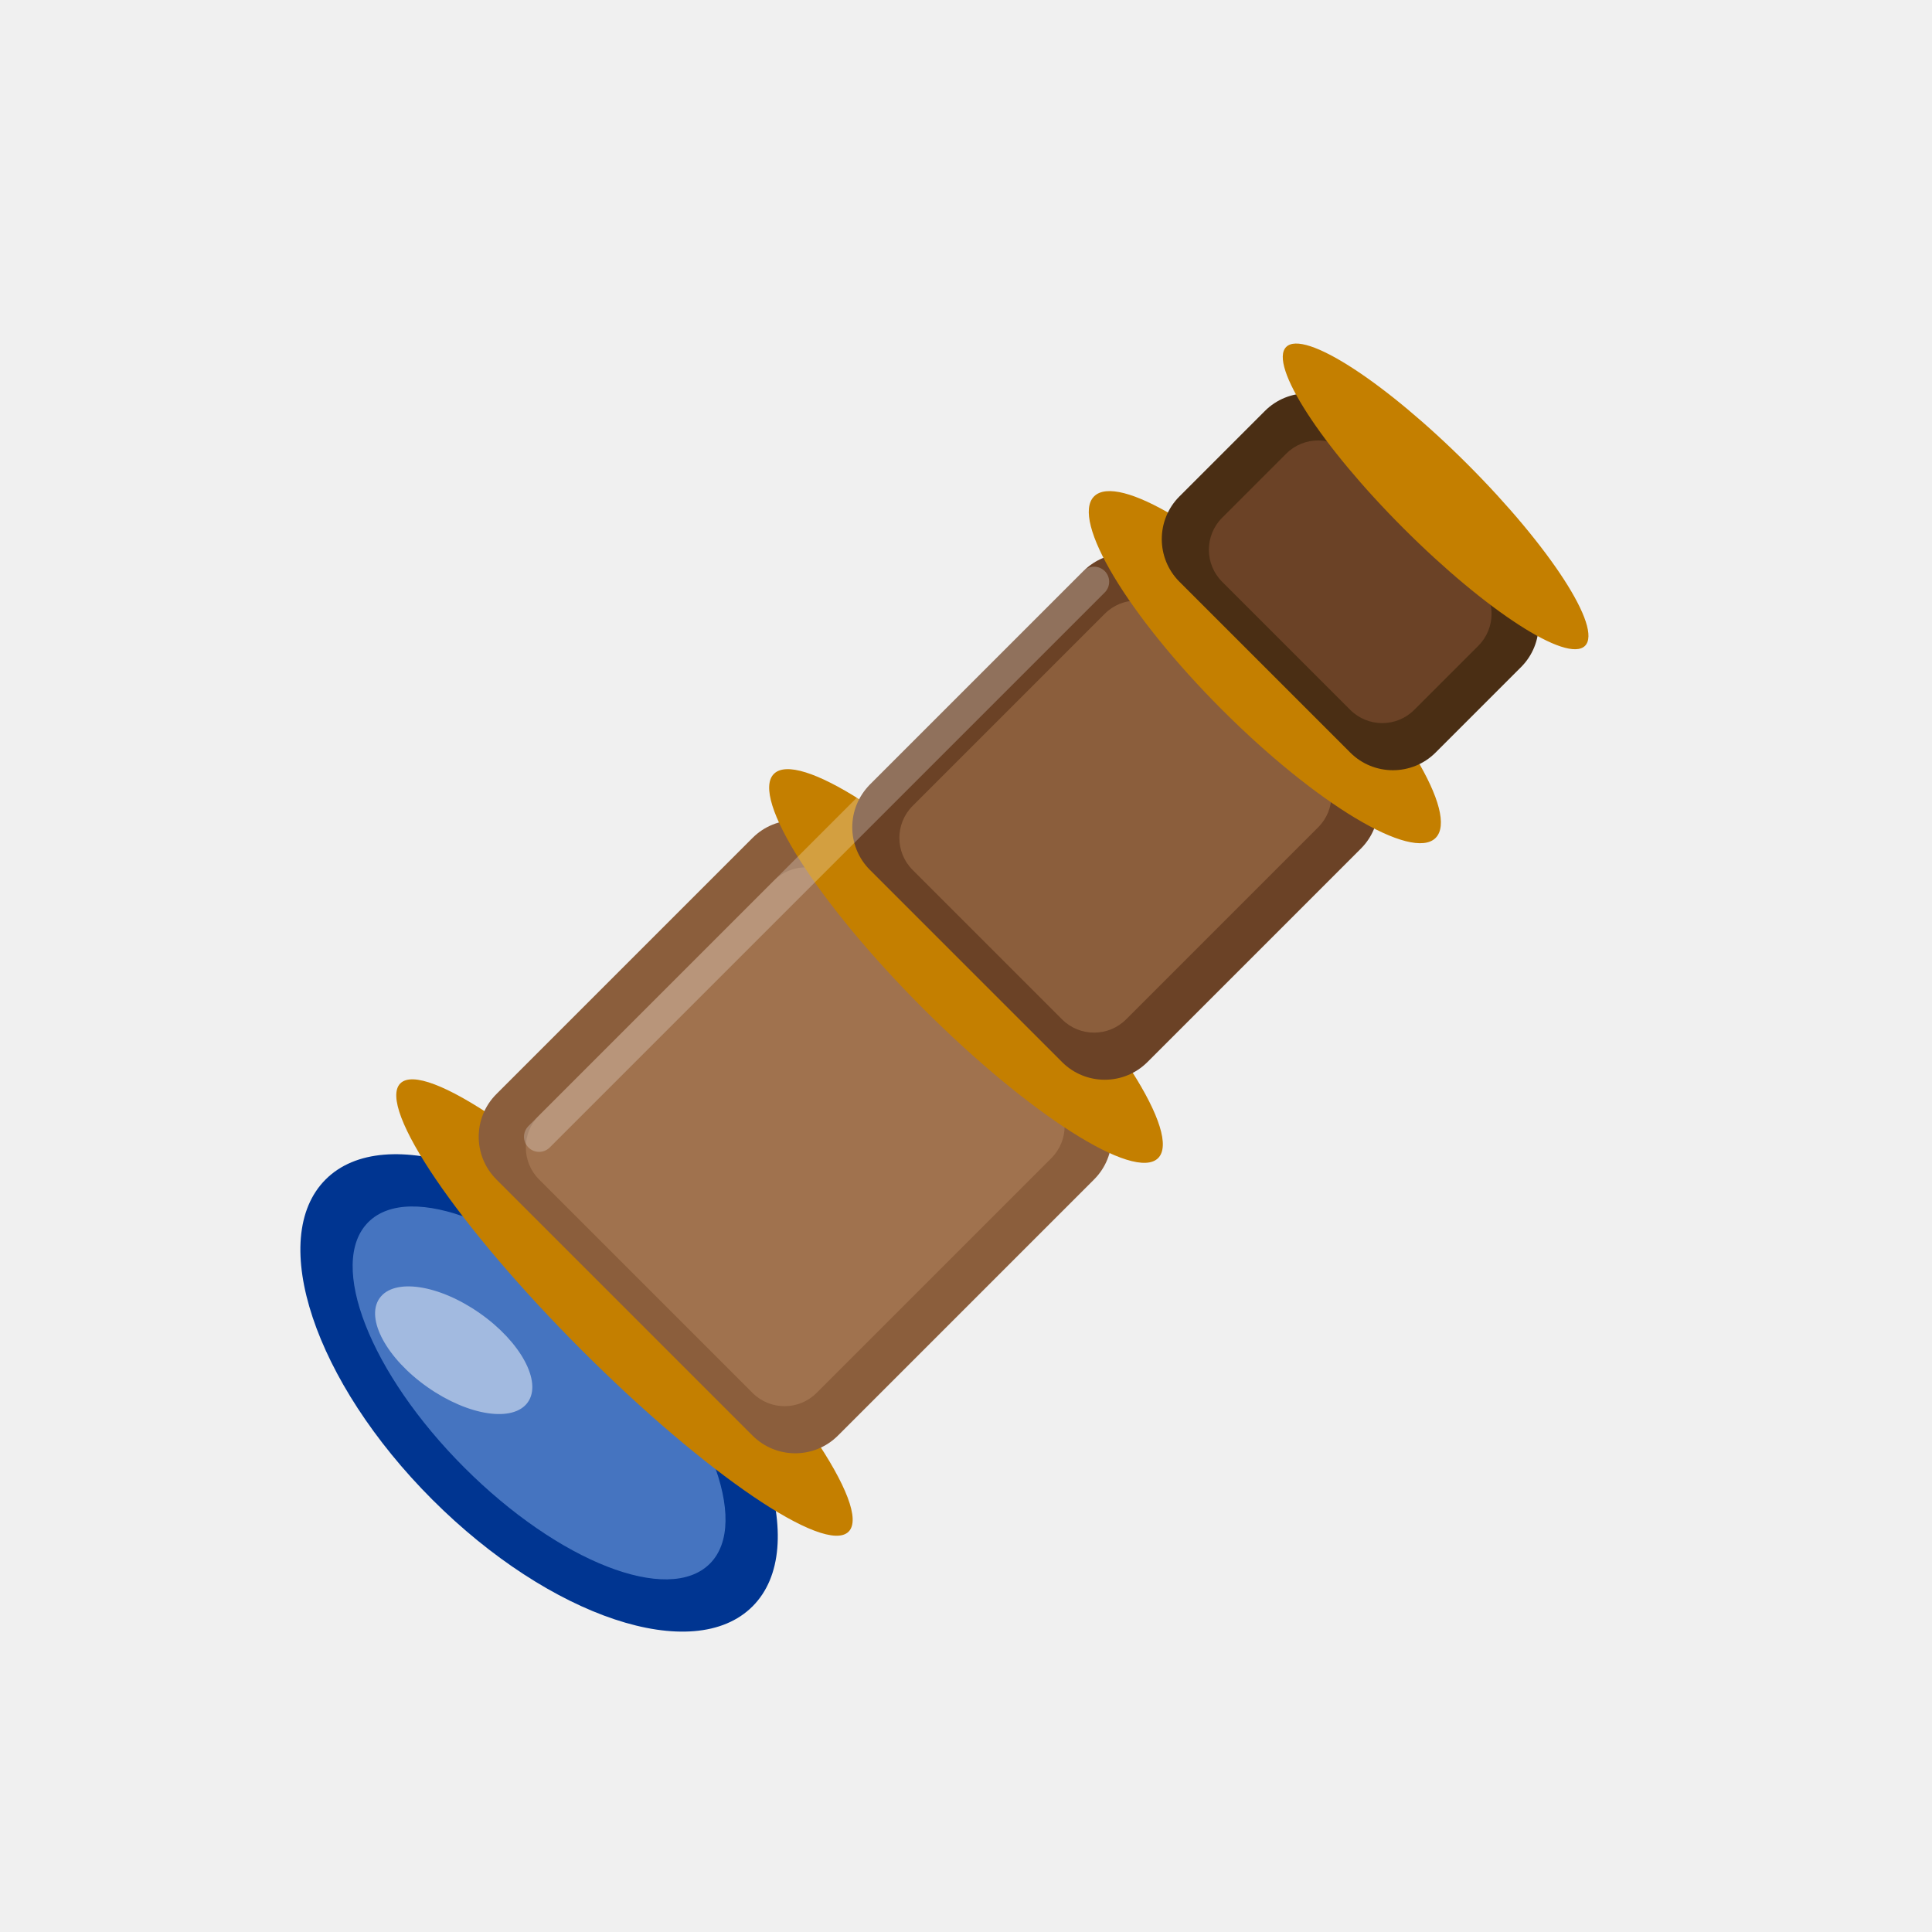
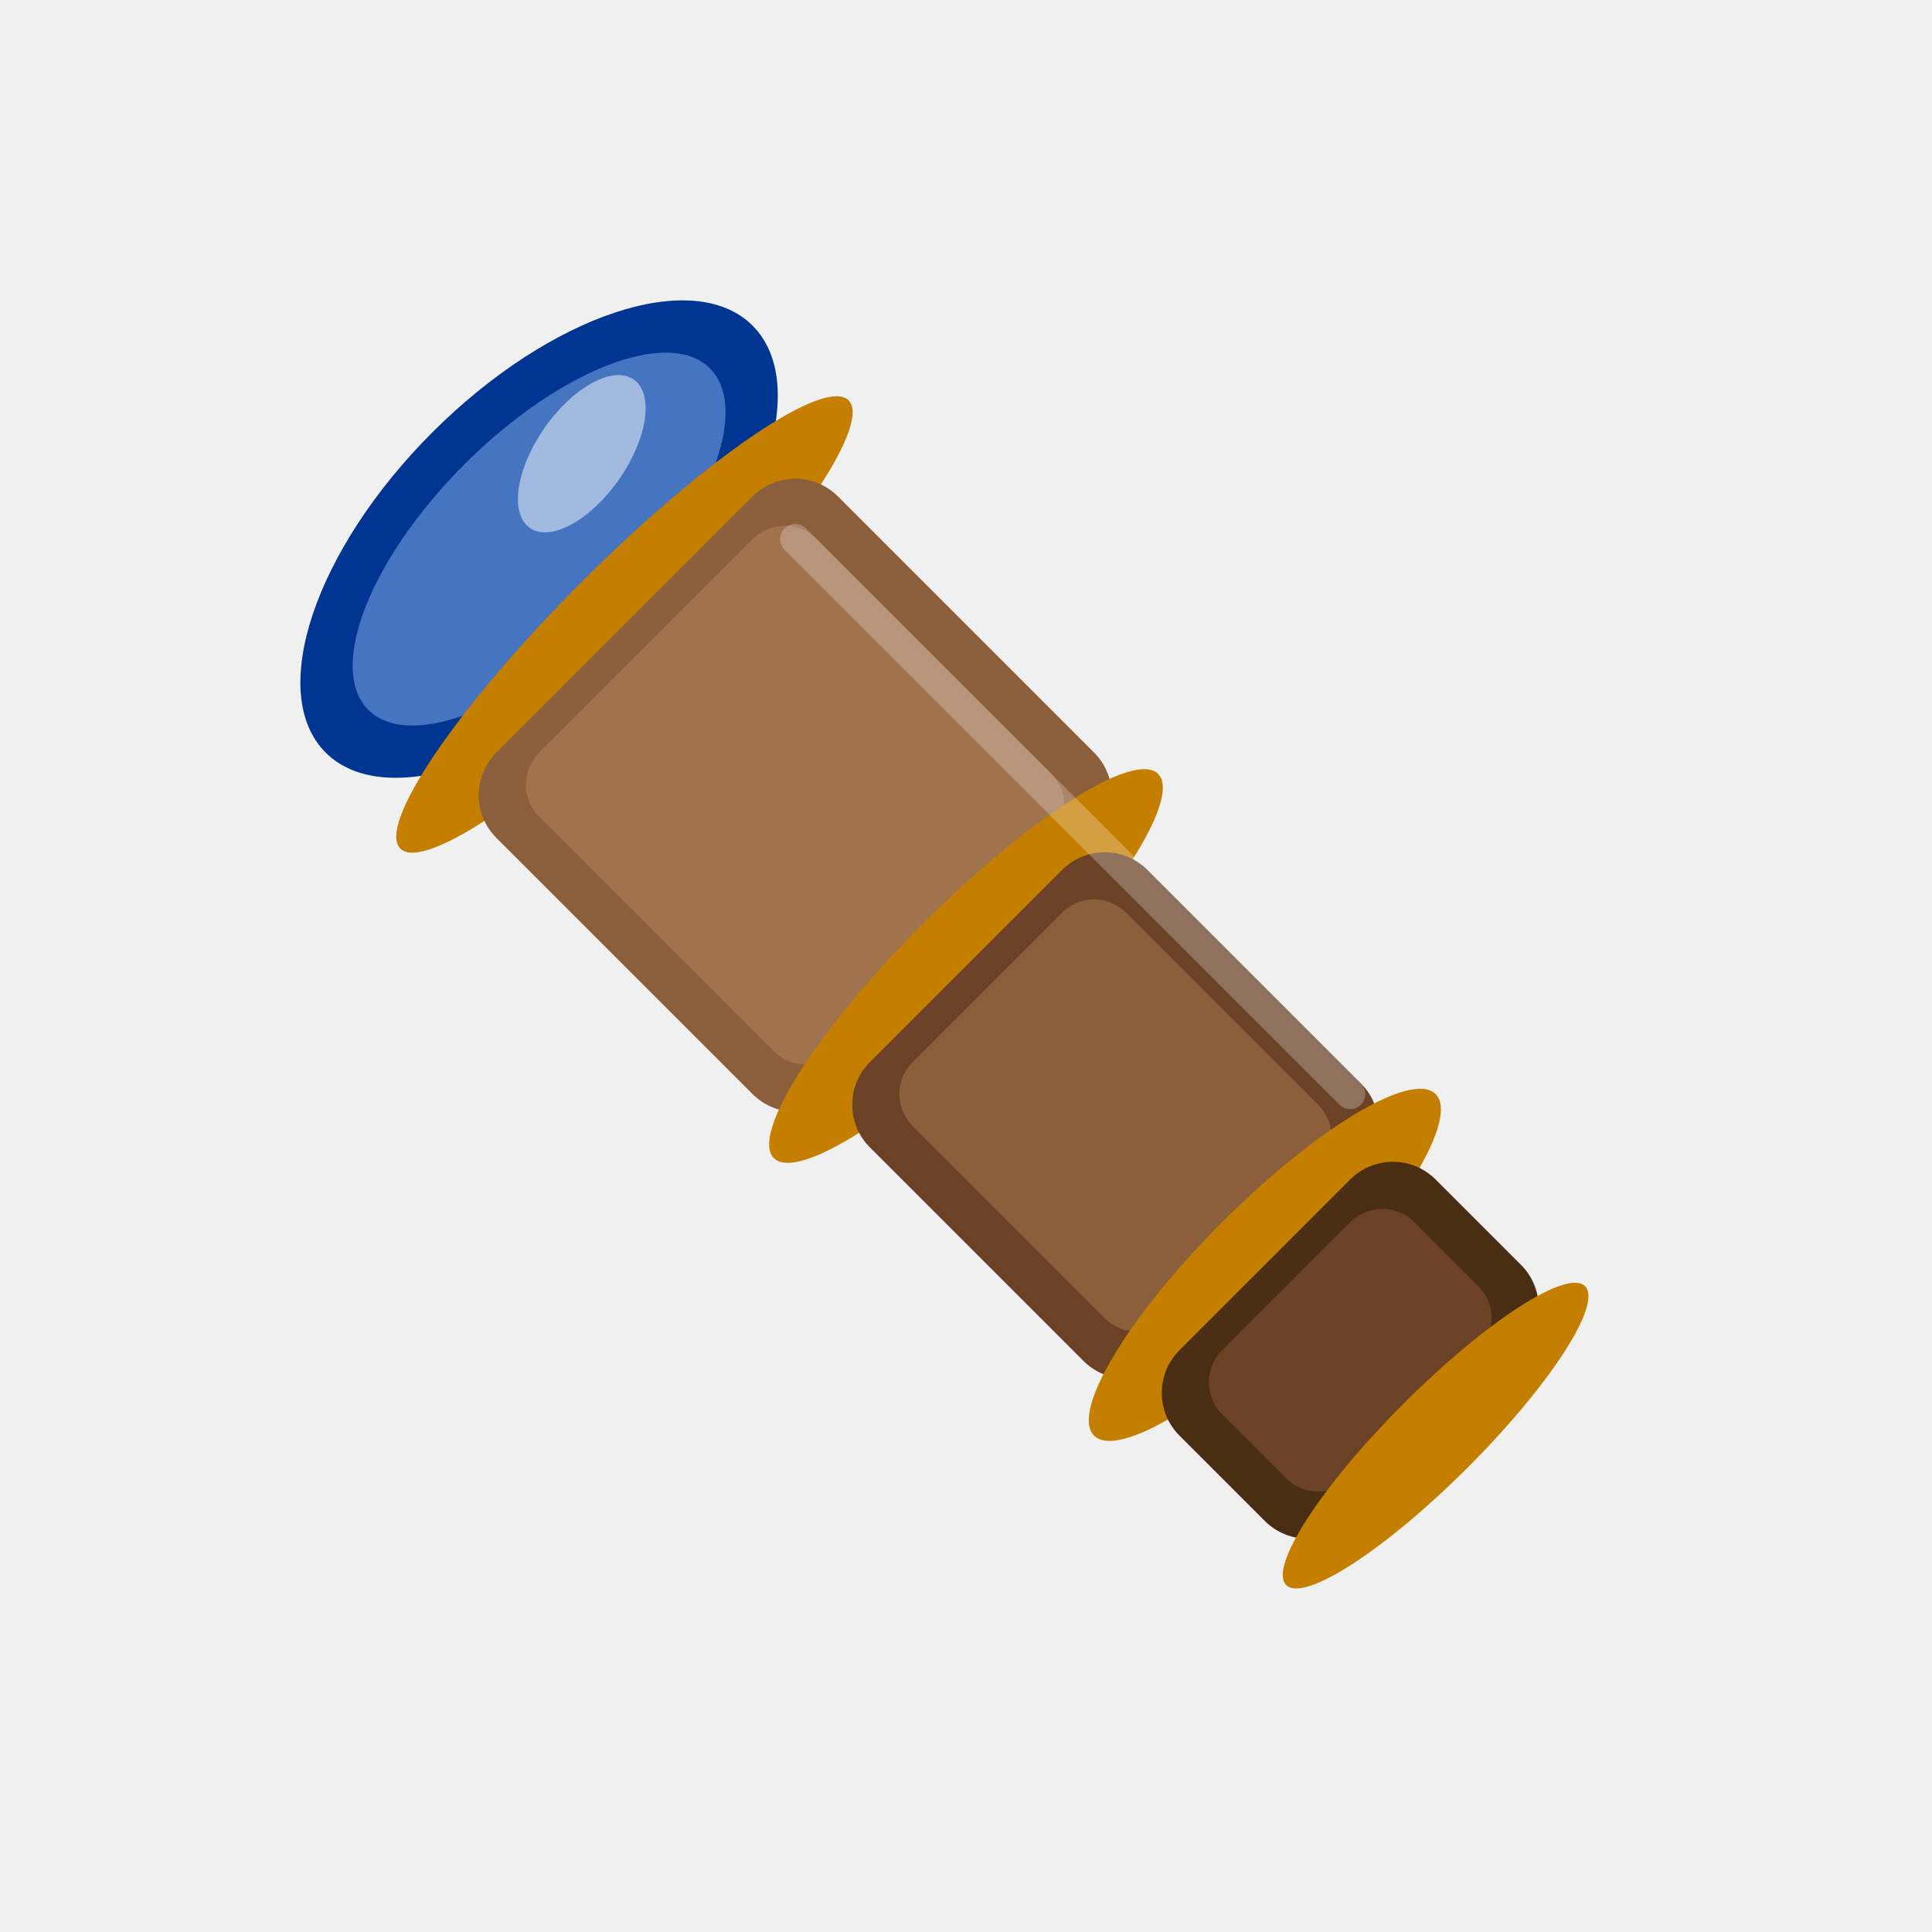
<svg xmlns="http://www.w3.org/2000/svg" viewBox="0 0 64 64">
-   <g transform="rotate(-45 32 32)">
+   <g transform="rotate(45 32 32)">
    <ellipse cx="12" cy="32" rx="5" ry="10" fill="#003591" />
    <ellipse cx="12" cy="32" rx="3.5" ry="8" fill="#89b4f0" opacity="0.5" />
    <ellipse cx="11" cy="29" rx="1.5" ry="3" fill="white" opacity="0.5" transform="rotate(-10 11 29)" />
    <ellipse cx="16" cy="32" rx="2" ry="10.5" fill="#C47F00" />
    <rect x="16" y="24" width="16" height="16" rx="2" fill="#8B5E3C" />
    <rect x="17" y="25.5" width="14" height="13" rx="1.5" fill="#A0724E" />
    <ellipse cx="32" cy="32" rx="2" ry="9" fill="#C47F00" />
    <rect x="32" y="25.5" width="14" height="13" rx="2" fill="#6B4226" />
    <rect x="33" y="27" width="12" height="10" rx="1.5" fill="#8B5E3C" />
    <ellipse cx="46" cy="32" rx="2" ry="8" fill="#C47F00" />
    <rect x="46" y="26" width="8" height="12" rx="2" fill="#4A2E14" />
    <rect x="47" y="27.5" width="6" height="9" rx="1.5" fill="#6B4226" />
    <ellipse cx="54" cy="32" rx="1.5" ry="7" fill="#C47F00" />
    <line x1="18" y1="26" x2="44" y2="26" stroke="white" stroke-width="1" opacity="0.25" stroke-linecap="round" />
  </g>
</svg>
